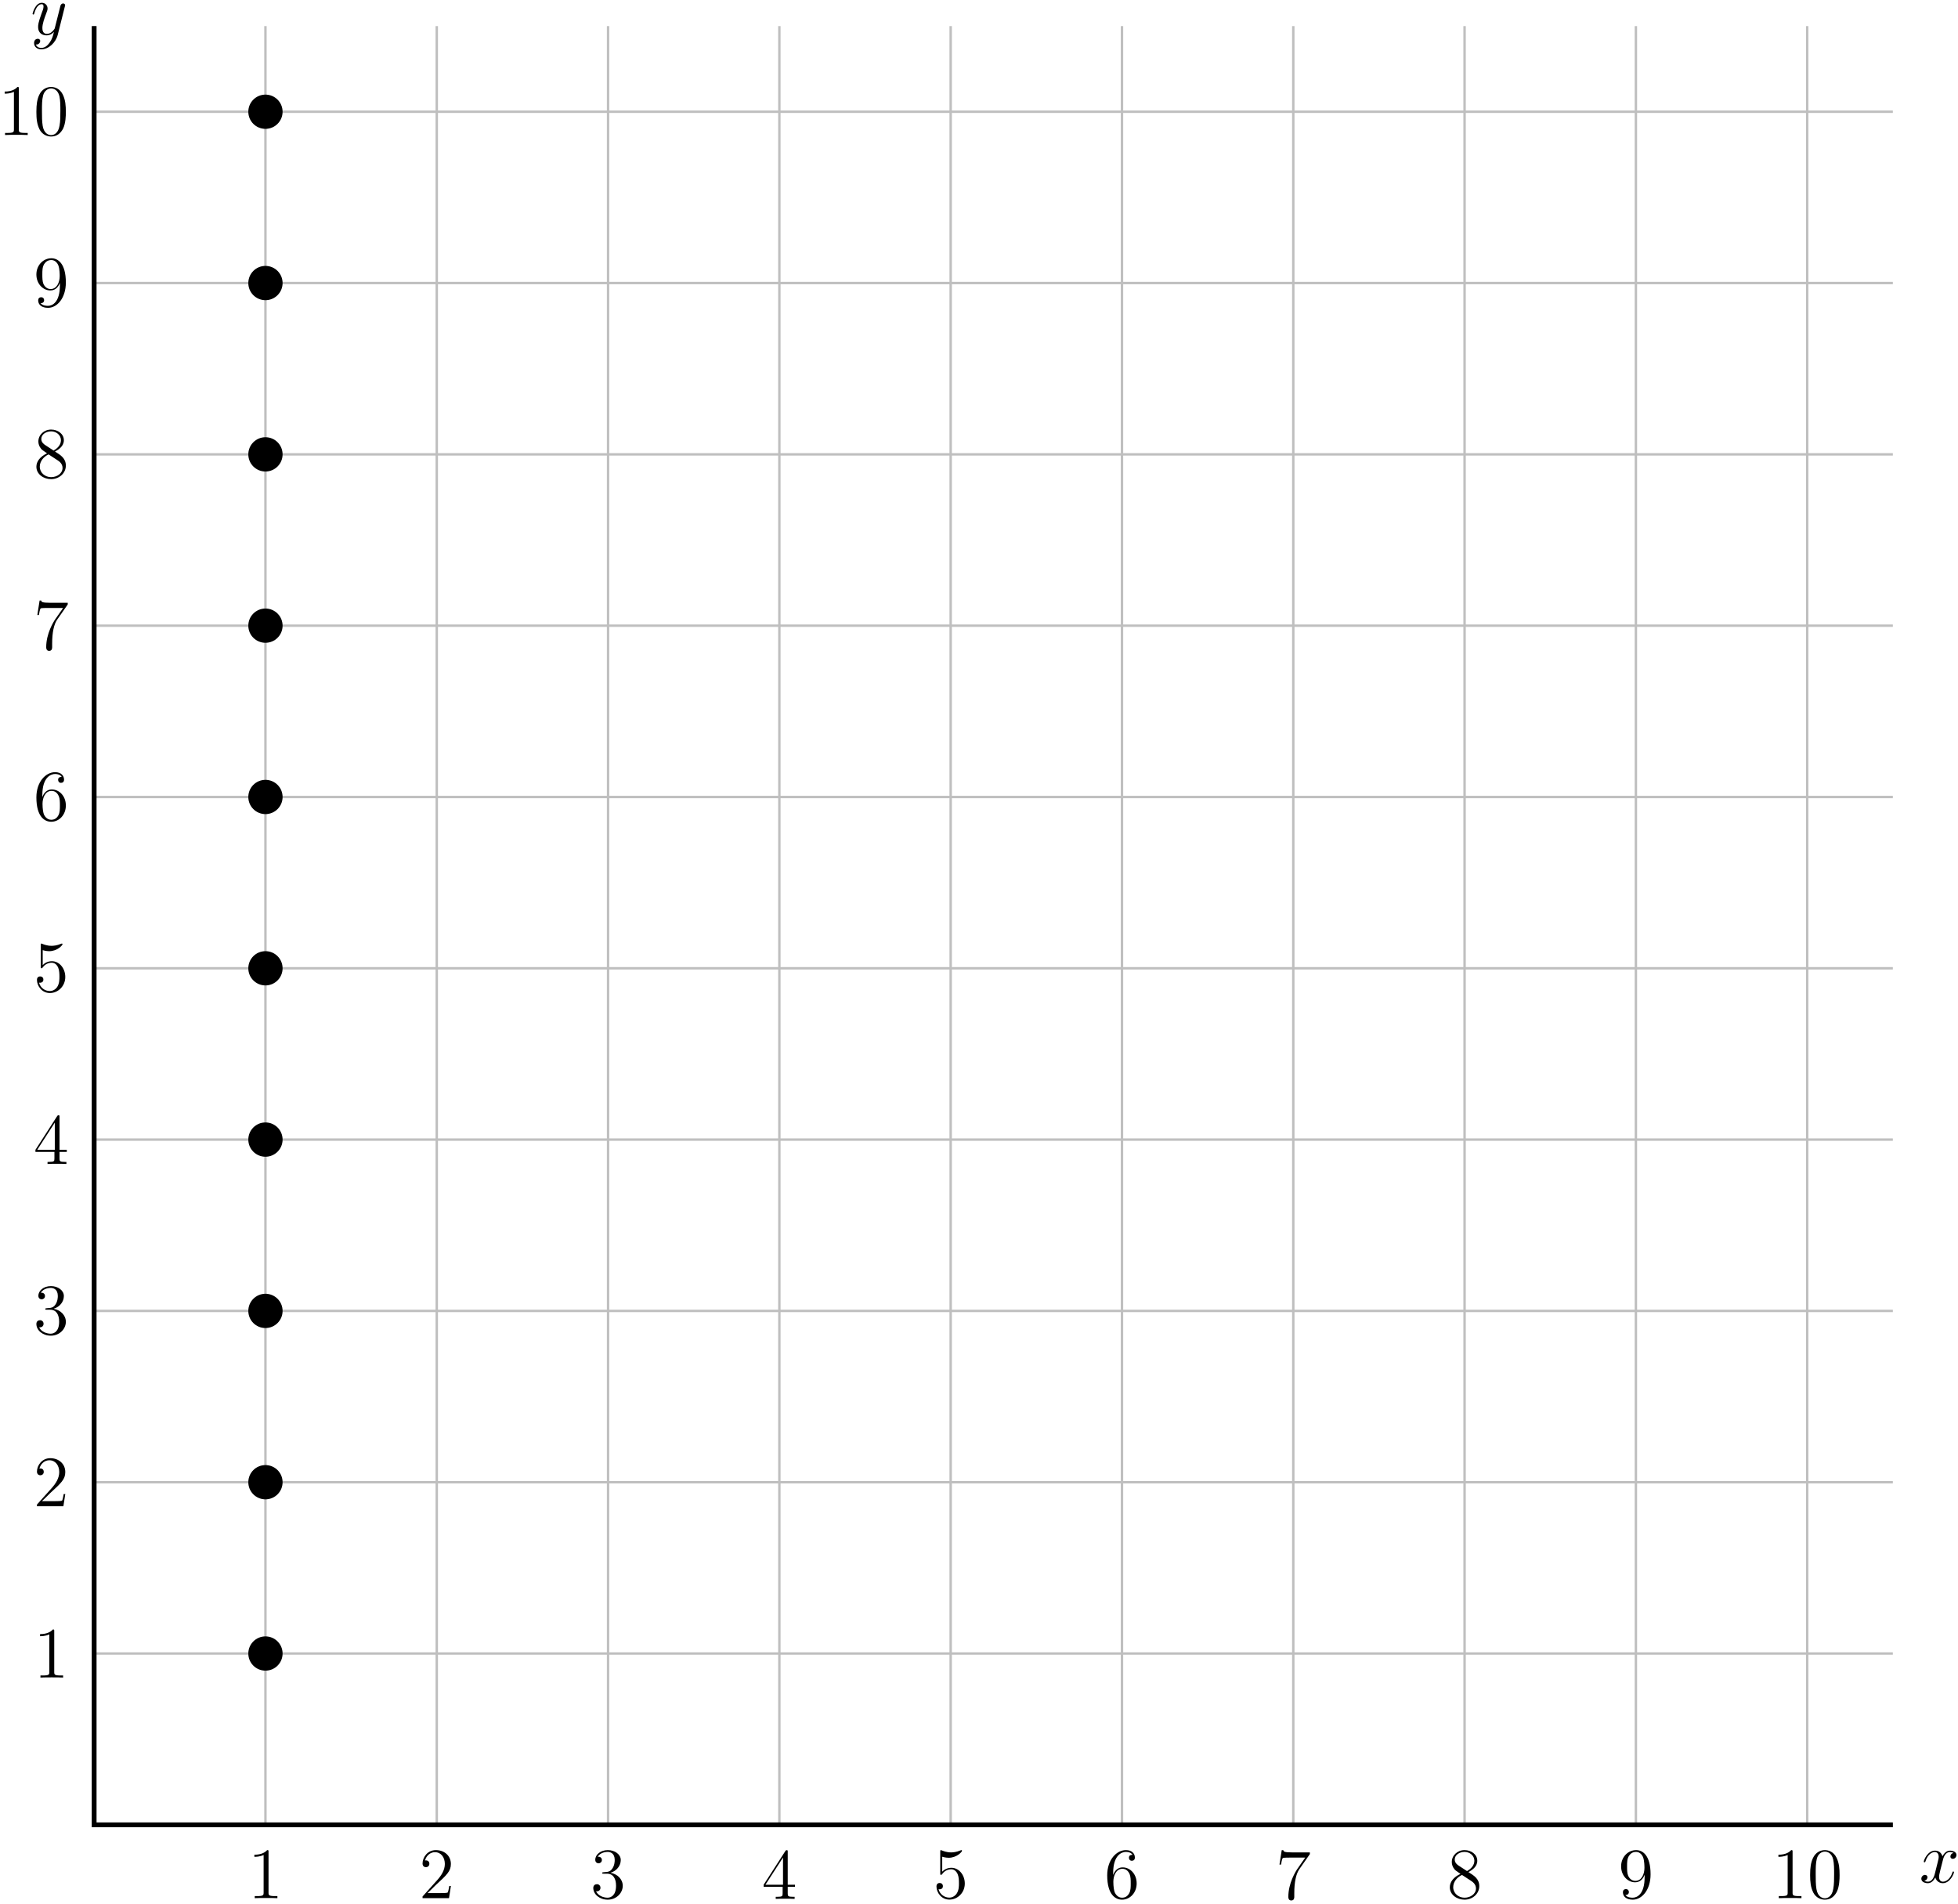
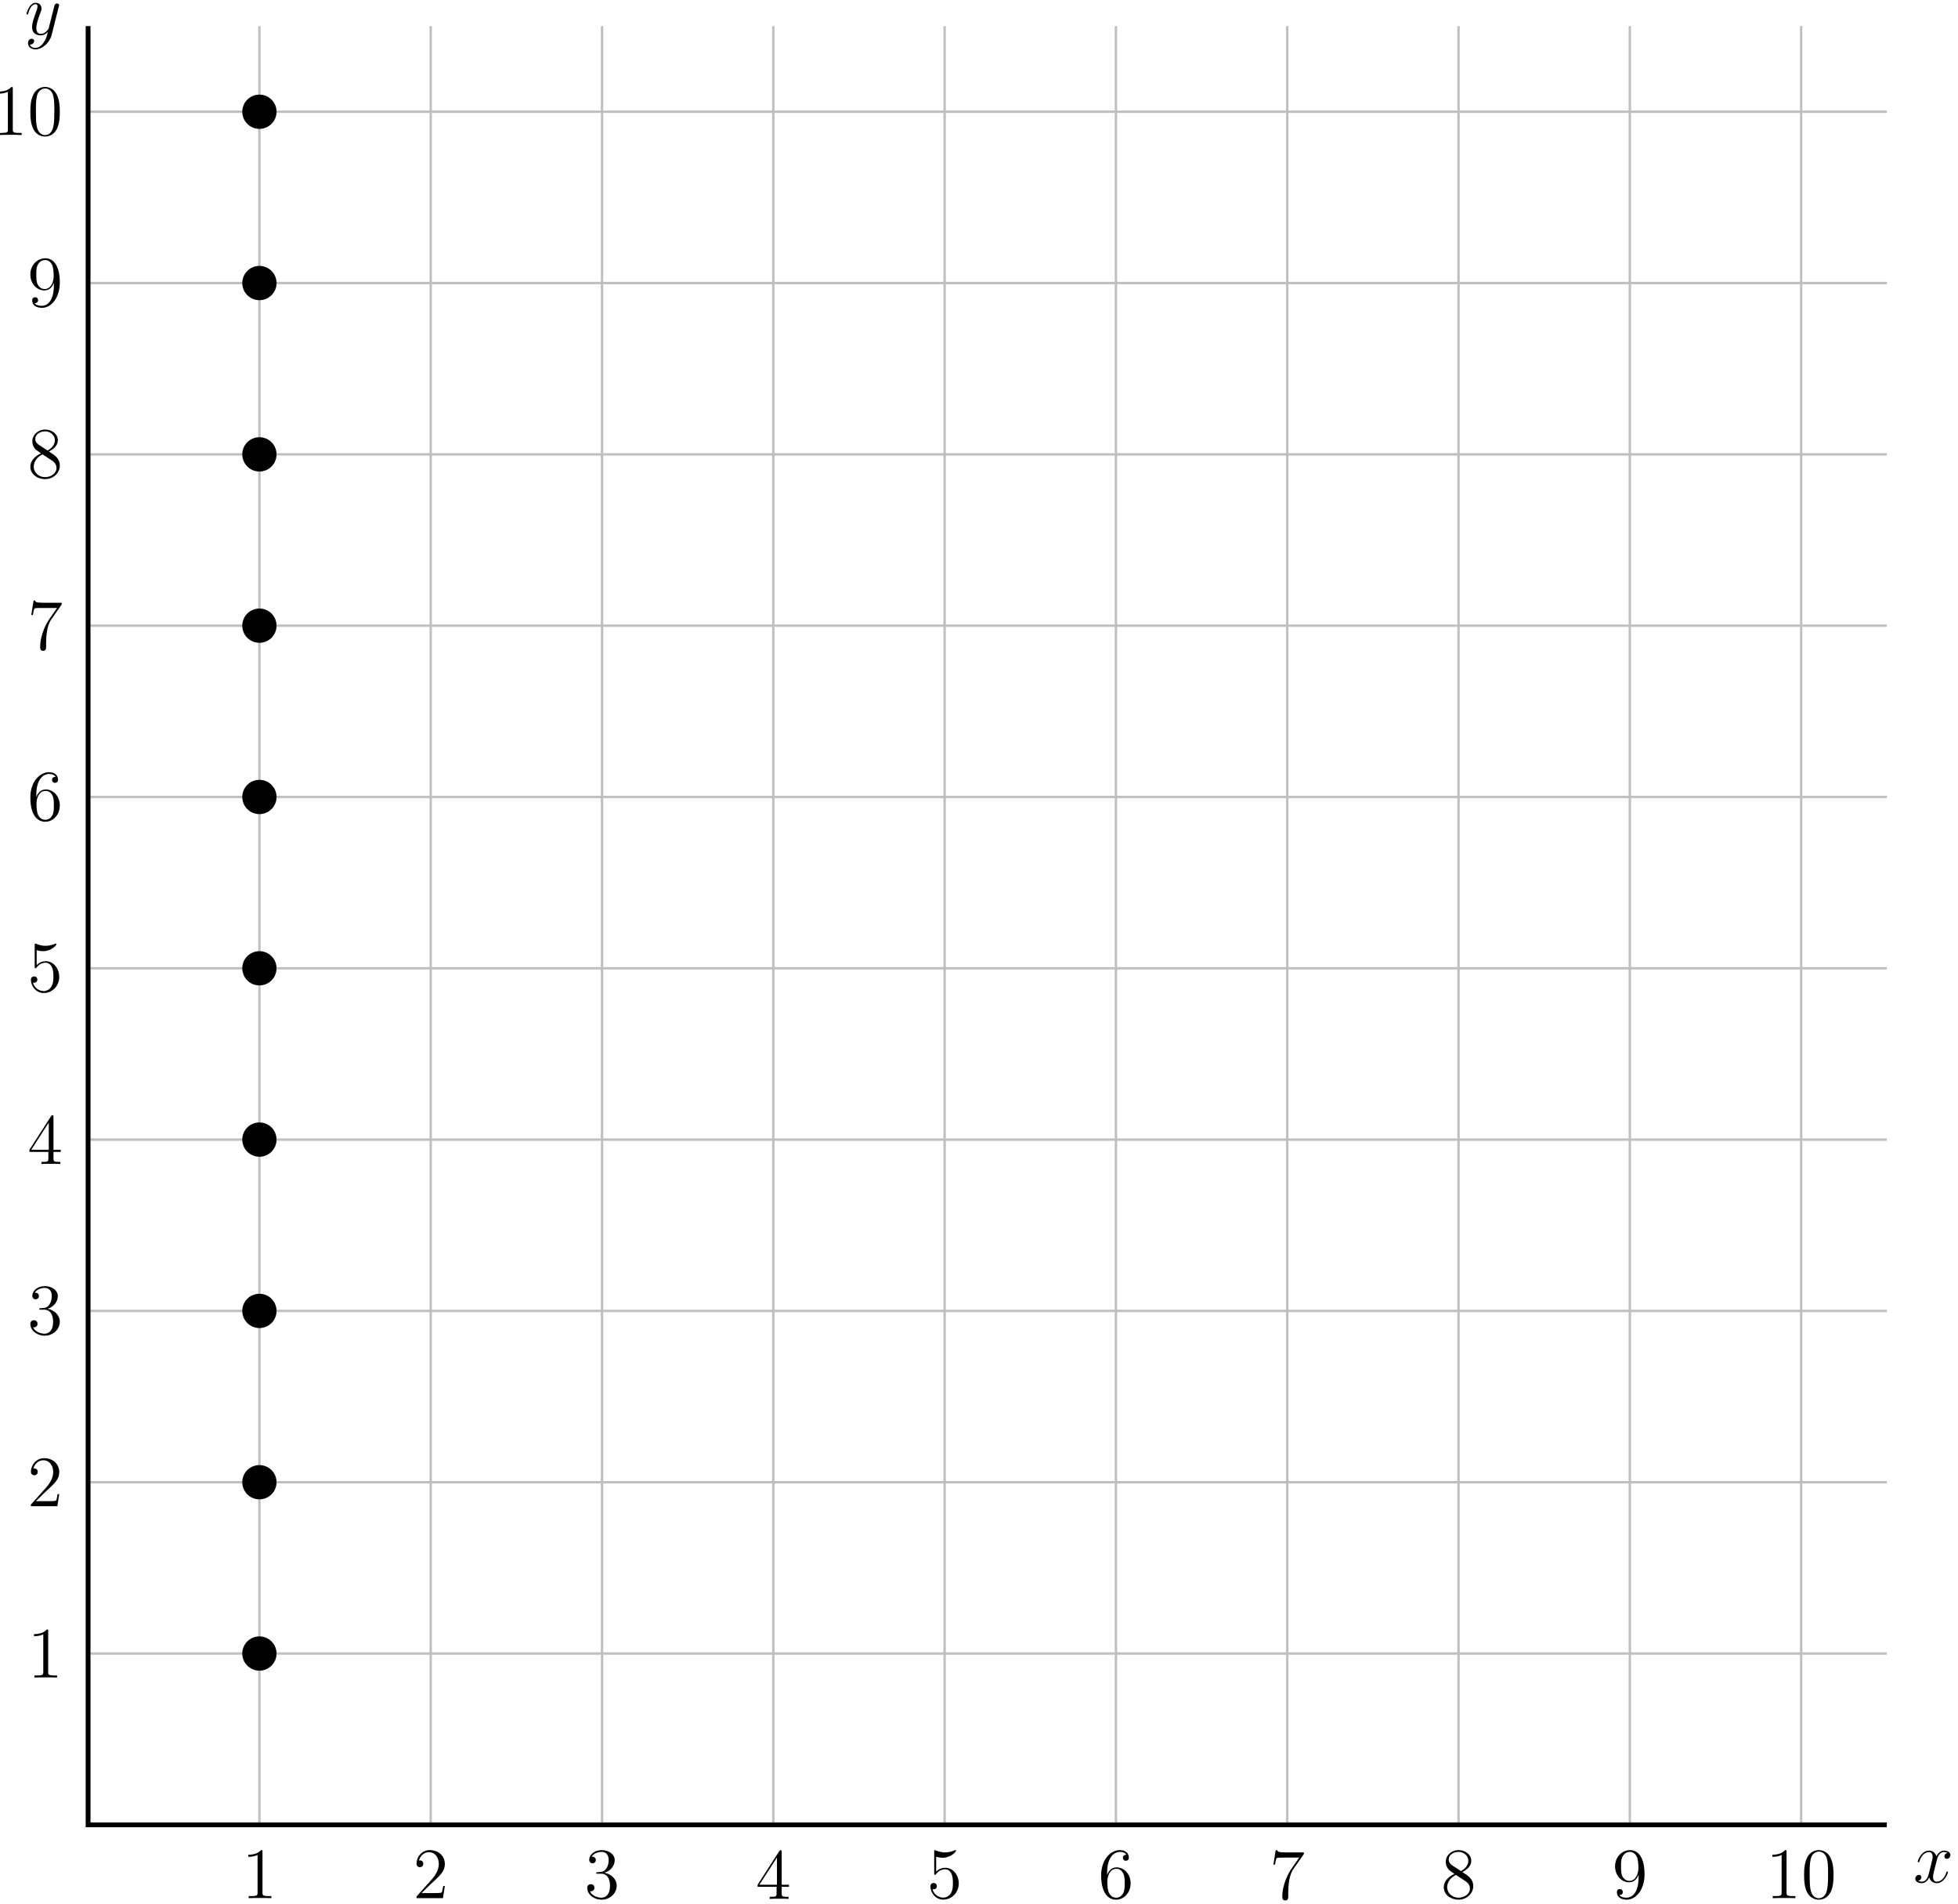
<svg xmlns="http://www.w3.org/2000/svg" xmlns:xlink="http://www.w3.org/1999/xlink" width="324pt" height="315pt" viewBox="0 0 324 315" version="1.1">
  <defs>
    <g>
      <symbol overflow="visible" id="glyph0-0">
        <path style="stroke:none;" d="" />
      </symbol>
      <symbol overflow="visible" id="glyph0-1">
        <path style="stroke:none;" d="M 3.141 1.344 C 2.828 1.797 2.359 2.203 1.766 2.203 C 1.625 2.203 1.047 2.172 0.875 1.625 C 0.906 1.641 0.969 1.641 0.984 1.641 C 1.344 1.641 1.594 1.328 1.594 1.047 C 1.594 0.781 1.359 0.688 1.188 0.688 C 0.984 0.688 0.578 0.828 0.578 1.406 C 0.578 2.016 1.094 2.438 1.766 2.438 C 2.969 2.438 4.172 1.344 4.5 0.016 L 5.672 -4.656 C 5.688 -4.703 5.719 -4.781 5.719 -4.859 C 5.719 -5.031 5.562 -5.156 5.391 -5.156 C 5.281 -5.156 5.031 -5.109 4.938 -4.75 L 4.047 -1.234 C 4 -1.016 4 -0.984 3.891 -0.859 C 3.656 -0.531 3.266 -0.125 2.688 -0.125 C 2.016 -0.125 1.953 -0.781 1.953 -1.094 C 1.953 -1.781 2.281 -2.703 2.609 -3.562 C 2.734 -3.906 2.812 -4.078 2.812 -4.312 C 2.812 -4.812 2.453 -5.266 1.859 -5.266 C 0.766 -5.266 0.328 -3.531 0.328 -3.438 C 0.328 -3.391 0.375 -3.328 0.453 -3.328 C 0.562 -3.328 0.578 -3.375 0.625 -3.547 C 0.906 -4.547 1.359 -5.031 1.828 -5.031 C 1.938 -5.031 2.141 -5.031 2.141 -4.641 C 2.141 -4.328 2.016 -3.984 1.828 -3.531 C 1.25 -1.953 1.25 -1.562 1.25 -1.281 C 1.25 -0.141 2.062 0.125 2.656 0.125 C 3 0.125 3.438 0.016 3.844 -0.438 L 3.859 -0.422 C 3.688 0.281 3.562 0.75 3.141 1.344 Z M 3.141 1.344 " />
      </symbol>
      <symbol overflow="visible" id="glyph0-2">
        <path style="stroke:none;" d="M 5.672 -4.875 C 5.281 -4.812 5.141 -4.516 5.141 -4.297 C 5.141 -4 5.359 -3.906 5.531 -3.906 C 5.891 -3.906 6.141 -4.219 6.141 -4.547 C 6.141 -5.047 5.562 -5.266 5.062 -5.266 C 4.344 -5.266 3.938 -4.547 3.828 -4.328 C 3.547 -5.219 2.812 -5.266 2.594 -5.266 C 1.375 -5.266 0.734 -3.703 0.734 -3.438 C 0.734 -3.391 0.781 -3.328 0.859 -3.328 C 0.953 -3.328 0.984 -3.406 1 -3.453 C 1.406 -4.781 2.219 -5.031 2.562 -5.031 C 3.094 -5.031 3.203 -4.531 3.203 -4.25 C 3.203 -3.984 3.125 -3.703 2.984 -3.125 L 2.578 -1.5 C 2.406 -0.781 2.062 -0.125 1.422 -0.125 C 1.359 -0.125 1.062 -0.125 0.812 -0.281 C 1.25 -0.359 1.344 -0.719 1.344 -0.859 C 1.344 -1.094 1.156 -1.25 0.938 -1.25 C 0.641 -1.25 0.328 -0.984 0.328 -0.609 C 0.328 -0.109 0.891 0.125 1.406 0.125 C 1.984 0.125 2.391 -0.328 2.641 -0.828 C 2.828 -0.125 3.438 0.125 3.875 0.125 C 5.094 0.125 5.734 -1.453 5.734 -1.703 C 5.734 -1.766 5.688 -1.812 5.625 -1.812 C 5.516 -1.812 5.5 -1.75 5.469 -1.656 C 5.141 -0.609 4.453 -0.125 3.906 -0.125 C 3.484 -0.125 3.266 -0.438 3.266 -0.922 C 3.266 -1.188 3.312 -1.375 3.5 -2.156 L 3.922 -3.797 C 4.094 -4.5 4.5 -5.031 5.062 -5.031 C 5.078 -5.031 5.422 -5.031 5.672 -4.875 Z M 5.672 -4.875 " />
      </symbol>
      <symbol overflow="visible" id="glyph1-0">
        <path style="stroke:none;" d="" />
      </symbol>
      <symbol overflow="visible" id="glyph1-1">
        <path style="stroke:none;" d="M 4.906 0 L 4.906 -0.344 L 4.531 -0.344 C 3.484 -0.344 3.438 -0.484 3.438 -0.922 L 3.438 -7.656 C 3.438 -7.938 3.438 -7.953 3.203 -7.953 C 2.922 -7.625 2.312 -7.188 1.094 -7.188 L 1.094 -6.844 C 1.359 -6.844 1.953 -6.844 2.625 -7.141 L 2.625 -0.922 C 2.625 -0.484 2.578 -0.344 1.531 -0.344 L 1.156 -0.344 L 1.156 0 C 1.484 -0.031 2.641 -0.031 3.031 -0.031 C 3.438 -0.031 4.578 -0.031 4.906 0 Z M 4.906 0 " />
      </symbol>
      <symbol overflow="visible" id="glyph1-2">
        <path style="stroke:none;" d="M 5.266 -2.016 L 5 -2.016 C 4.953 -1.812 4.859 -1.141 4.75 -0.953 C 4.656 -0.844 3.984 -0.844 3.625 -0.844 L 1.406 -0.844 C 1.734 -1.125 2.469 -1.891 2.766 -2.172 C 4.594 -3.844 5.266 -4.469 5.266 -5.656 C 5.266 -7.031 4.172 -7.953 2.781 -7.953 C 1.406 -7.953 0.578 -6.766 0.578 -5.734 C 0.578 -5.125 1.109 -5.125 1.141 -5.125 C 1.406 -5.125 1.703 -5.312 1.703 -5.688 C 1.703 -6.031 1.484 -6.25 1.141 -6.25 C 1.047 -6.25 1.016 -6.25 0.984 -6.234 C 1.203 -7.047 1.859 -7.609 2.625 -7.609 C 3.641 -7.609 4.266 -6.75 4.266 -5.656 C 4.266 -4.641 3.688 -3.75 3 -2.984 L 0.578 -0.281 L 0.578 0 L 4.953 0 Z M 5.266 -2.016 " />
      </symbol>
      <symbol overflow="visible" id="glyph1-3">
        <path style="stroke:none;" d="M 5.359 -2.047 C 5.359 -3.141 4.469 -4 3.328 -4.203 C 4.359 -4.5 5.031 -5.375 5.031 -6.312 C 5.031 -7.25 4.047 -7.953 2.891 -7.953 C 1.703 -7.953 0.812 -7.219 0.812 -6.344 C 0.812 -5.875 1.188 -5.766 1.359 -5.766 C 1.609 -5.766 1.906 -5.953 1.906 -6.312 C 1.906 -6.688 1.609 -6.859 1.344 -6.859 C 1.281 -6.859 1.25 -6.859 1.219 -6.844 C 1.672 -7.656 2.797 -7.656 2.859 -7.656 C 3.25 -7.656 4.031 -7.484 4.031 -6.312 C 4.031 -6.078 4 -5.422 3.641 -4.906 C 3.281 -4.375 2.875 -4.344 2.562 -4.328 L 2.203 -4.297 C 2 -4.281 1.953 -4.266 1.953 -4.156 C 1.953 -4.047 2.016 -4.047 2.219 -4.047 L 2.766 -4.047 C 3.797 -4.047 4.25 -3.203 4.25 -2.062 C 4.25 -0.484 3.438 -0.078 2.844 -0.078 C 2.266 -0.078 1.297 -0.344 0.938 -1.141 C 1.328 -1.078 1.672 -1.297 1.672 -1.719 C 1.672 -2.062 1.422 -2.312 1.094 -2.312 C 0.797 -2.312 0.484 -2.141 0.484 -1.688 C 0.484 -0.625 1.547 0.25 2.875 0.25 C 4.297 0.25 5.359 -0.844 5.359 -2.047 Z M 5.359 -2.047 " />
      </symbol>
      <symbol overflow="visible" id="glyph1-4">
        <path style="stroke:none;" d="M 5.516 -2 L 5.516 -2.344 L 4.312 -2.344 L 4.312 -7.781 C 4.312 -8.016 4.312 -8.062 4.141 -8.062 C 4.047 -8.062 4.016 -8.062 3.922 -7.922 L 0.328 -2.344 L 0.328 -2 L 3.469 -2 L 3.469 -0.906 C 3.469 -0.469 3.438 -0.344 2.562 -0.344 L 2.328 -0.344 L 2.328 0 C 2.609 -0.031 3.547 -0.031 3.891 -0.031 C 4.219 -0.031 5.172 -0.031 5.453 0 L 5.453 -0.344 L 5.219 -0.344 C 4.344 -0.344 4.312 -0.469 4.312 -0.906 L 4.312 -2 Z M 3.531 -2.344 L 0.625 -2.344 L 3.531 -6.844 Z M 3.531 -2.344 " />
      </symbol>
      <symbol overflow="visible" id="glyph1-5">
        <path style="stroke:none;" d="M 5.266 -2.406 C 5.266 -3.828 4.297 -5.016 3.047 -5.016 C 2.359 -5.016 1.844 -4.703 1.531 -4.375 L 1.531 -6.844 C 2.047 -6.688 2.469 -6.672 2.594 -6.672 C 3.938 -6.672 4.812 -7.656 4.812 -7.828 C 4.812 -7.875 4.781 -7.938 4.703 -7.938 C 4.703 -7.938 4.656 -7.938 4.547 -7.891 C 3.891 -7.609 3.312 -7.562 3 -7.562 C 2.219 -7.562 1.656 -7.812 1.422 -7.906 C 1.344 -7.938 1.297 -7.938 1.297 -7.938 C 1.203 -7.938 1.203 -7.859 1.203 -7.672 L 1.203 -4.125 C 1.203 -3.906 1.203 -3.844 1.344 -3.844 C 1.406 -3.844 1.422 -3.844 1.547 -4 C 1.875 -4.484 2.438 -4.766 3.031 -4.766 C 3.672 -4.766 3.984 -4.188 4.078 -3.984 C 4.281 -3.516 4.297 -2.922 4.297 -2.469 C 4.297 -2.016 4.297 -1.344 3.953 -0.797 C 3.688 -0.375 3.234 -0.078 2.703 -0.078 C 1.906 -0.078 1.141 -0.609 0.922 -1.484 C 0.984 -1.453 1.047 -1.453 1.109 -1.453 C 1.312 -1.453 1.641 -1.562 1.641 -1.969 C 1.641 -2.312 1.406 -2.5 1.109 -2.5 C 0.891 -2.5 0.578 -2.391 0.578 -1.922 C 0.578 -0.906 1.406 0.25 2.719 0.25 C 4.078 0.25 5.266 -0.891 5.266 -2.406 Z M 5.266 -2.406 " />
      </symbol>
      <symbol overflow="visible" id="glyph1-6">
        <path style="stroke:none;" d="M 5.359 -2.438 C 5.359 -4.031 4.25 -5.094 3.047 -5.094 C 1.984 -5.094 1.594 -4.172 1.469 -3.844 L 1.469 -4.156 C 1.469 -7.188 2.938 -7.656 3.578 -7.656 C 4.016 -7.656 4.453 -7.531 4.672 -7.172 C 4.531 -7.172 4.078 -7.172 4.078 -6.688 C 4.078 -6.422 4.25 -6.188 4.562 -6.188 C 4.859 -6.188 5.062 -6.375 5.062 -6.719 C 5.062 -7.344 4.609 -7.953 3.578 -7.953 C 2.062 -7.953 0.484 -6.406 0.484 -3.781 C 0.484 -0.484 1.922 0.25 2.938 0.25 C 4.25 0.25 5.359 -0.891 5.359 -2.438 Z M 4.375 -2.453 C 4.375 -1.844 4.375 -1.297 4.141 -0.844 C 3.844 -0.281 3.422 -0.078 2.938 -0.078 C 2.188 -0.078 1.828 -0.734 1.719 -0.984 C 1.609 -1.297 1.5 -1.891 1.5 -2.719 C 1.5 -3.672 1.922 -4.859 3 -4.859 C 3.656 -4.859 4 -4.406 4.188 -4 C 4.375 -3.562 4.375 -2.969 4.375 -2.453 Z M 4.375 -2.453 " />
      </symbol>
      <symbol overflow="visible" id="glyph1-7">
        <path style="stroke:none;" d="M 5.672 -7.422 L 5.672 -7.703 L 2.797 -7.703 C 1.344 -7.703 1.328 -7.859 1.281 -8.078 L 1.016 -8.078 L 0.641 -5.688 L 0.906 -5.688 C 0.938 -5.906 1.047 -6.641 1.203 -6.781 C 1.297 -6.844 2.203 -6.844 2.359 -6.844 L 4.906 -6.844 L 3.641 -5.031 C 3.312 -4.562 2.109 -2.609 2.109 -0.359 C 2.109 -0.234 2.109 0.25 2.594 0.25 C 3.094 0.25 3.094 -0.219 3.094 -0.375 L 3.094 -0.969 C 3.094 -2.75 3.375 -4.141 3.938 -4.938 Z M 5.672 -7.422 " />
      </symbol>
      <symbol overflow="visible" id="glyph1-8">
        <path style="stroke:none;" d="M 5.359 -1.984 C 5.359 -3.203 4.5 -3.734 3.562 -4.312 C 4.156 -4.641 5.031 -5.188 5.031 -6.188 C 5.031 -7.234 4.031 -7.953 2.922 -7.953 C 1.75 -7.953 0.812 -7.078 0.812 -5.984 C 0.812 -5.578 0.938 -5.172 1.266 -4.766 C 1.406 -4.609 1.406 -4.609 2.25 -4.016 C 1.094 -3.484 0.484 -2.672 0.484 -1.812 C 0.484 -0.531 1.703 0.25 2.922 0.25 C 4.25 0.25 5.359 -0.734 5.359 -1.984 Z M 4.547 -6.188 C 4.547 -5.453 4.016 -4.859 3.328 -4.484 L 1.938 -5.391 C 1.781 -5.5 1.297 -5.812 1.297 -6.391 C 1.297 -7.172 2.109 -7.656 2.922 -7.656 C 3.781 -7.656 4.547 -7.047 4.547 -6.188 Z M 4.812 -1.609 C 4.812 -0.688 3.891 -0.078 2.922 -0.078 C 1.906 -0.078 1.047 -0.812 1.047 -1.812 C 1.047 -2.734 1.719 -3.484 2.5 -3.844 L 3.938 -2.906 C 4.25 -2.703 4.812 -2.328 4.812 -1.609 Z M 4.812 -1.609 " />
      </symbol>
      <symbol overflow="visible" id="glyph1-9">
        <path style="stroke:none;" d="M 5.359 -3.938 C 5.359 -7.141 4.016 -7.953 2.969 -7.953 C 1.656 -7.953 0.484 -6.844 0.484 -5.266 C 0.484 -3.688 1.609 -2.625 2.797 -2.625 C 3.688 -2.625 4.141 -3.266 4.375 -3.875 L 4.375 -3.484 C 4.375 -0.656 3.125 -0.078 2.406 -0.078 C 2.109 -0.078 1.484 -0.109 1.188 -0.531 L 1.25 -0.531 C 1.344 -0.5 1.766 -0.578 1.766 -1.016 C 1.766 -1.281 1.594 -1.5 1.281 -1.5 C 0.969 -1.5 0.781 -1.297 0.781 -0.984 C 0.781 -0.25 1.375 0.25 2.422 0.25 C 3.906 0.25 5.359 -1.344 5.359 -3.938 Z M 4.344 -5.016 C 4.344 -4 3.891 -2.859 2.844 -2.859 C 2.094 -2.859 1.766 -3.469 1.656 -3.688 C 1.469 -4.141 1.469 -4.719 1.469 -5.266 C 1.469 -5.922 1.469 -6.5 1.781 -7 C 2 -7.312 2.312 -7.656 2.969 -7.656 C 3.641 -7.656 4 -7.062 4.109 -6.797 C 4.344 -6.203 4.344 -5.188 4.344 -5.016 Z M 4.344 -5.016 " />
      </symbol>
      <symbol overflow="visible" id="glyph1-10">
        <path style="stroke:none;" d="M 5.359 -3.828 C 5.359 -4.812 5.297 -5.781 4.859 -6.688 C 4.375 -7.688 3.516 -7.953 2.922 -7.953 C 2.234 -7.953 1.391 -7.609 0.938 -6.609 C 0.609 -5.859 0.484 -5.109 0.484 -3.828 C 0.484 -2.672 0.578 -1.797 1 -0.938 C 1.469 -0.031 2.297 0.25 2.922 0.25 C 3.953 0.25 4.547 -0.375 4.906 -1.062 C 5.328 -1.953 5.359 -3.125 5.359 -3.828 Z M 4.453 -3.969 C 4.453 -3.172 4.453 -2.266 4.312 -1.531 C 4.094 -0.219 3.328 0.016 2.922 0.016 C 2.531 0.016 1.75 -0.203 1.531 -1.5 C 1.406 -2.219 1.406 -3.125 1.406 -3.969 C 1.406 -4.953 1.406 -5.828 1.594 -6.531 C 1.797 -7.344 2.406 -7.703 2.922 -7.703 C 3.375 -7.703 4.062 -7.438 4.297 -6.406 C 4.453 -5.719 4.453 -4.781 4.453 -3.969 Z M 4.453 -3.969 " />
      </symbol>
    </g>
  </defs>
  <g id="surface1">
-     <path style="fill:none;stroke-width:0.399;stroke-linecap:butt;stroke-linejoin:miter;stroke:rgb(75%,75%,75%);stroke-opacity:1;stroke-miterlimit:10;" d="M -0.001 0.001 L 297.64 0.001 M -0.001 28.349 L 297.64 28.349 M -0.001 56.692 L 297.64 56.692 M -0.001 85.04 L 297.64 85.04 M -0.001 113.388 L 297.64 113.388 M -0.001 141.735 L 297.64 141.735 M -0.001 170.079 L 297.64 170.079 M -0.001 198.427 L 297.64 198.427 M -0.001 226.774 L 297.64 226.774 M -0.001 255.122 L 297.64 255.122 M -0.001 283.47 L 297.64 283.47 M -0.001 0.001 L -0.001 297.642 M 28.347 0.001 L 28.347 297.642 M 56.694 0.001 L 56.694 297.642 M 85.042 0.001 L 85.042 297.642 M 113.386 0.001 L 113.386 297.642 M 141.733 0.001 L 141.733 297.642 M 170.081 0.001 L 170.081 297.642 M 198.429 0.001 L 198.429 297.642 M 226.773 0.001 L 226.773 297.642 M 255.12 0.001 L 255.12 297.642 M 283.468 0.001 L 283.468 297.642 " transform="matrix(1,0,0,-1,15.579,301.958)" />
-     <path style="fill:none;stroke-width:0.797;stroke-linecap:butt;stroke-linejoin:miter;stroke:rgb(0%,0%,0%);stroke-opacity:1;stroke-miterlimit:10;" d="M -0.001 297.642 L -0.001 0.001 L 297.64 0.001 " transform="matrix(1,0,0,-1,15.579,301.958)" />
+     <path style="fill:none;stroke-width:0.399;stroke-linecap:butt;stroke-linejoin:miter;stroke:rgb(75%,75%,75%);stroke-opacity:1;stroke-miterlimit:10;" d="M -0.001 0.001 L 297.64 0.001 M -0.001 28.349 L 297.64 28.349 M -0.001 56.692 L 297.64 56.692 M -0.001 85.04 L 297.64 85.04 M -0.001 113.388 L 297.64 113.388 M -0.001 141.735 L 297.64 141.735 M -0.001 170.079 L 297.64 170.079 M -0.001 198.427 L 297.64 198.427 M -0.001 226.774 L 297.64 226.774 M -0.001 255.122 L 297.64 255.122 M -0.001 283.47 L 297.64 283.47 M -0.001 0.001 L -0.001 297.642 M 28.347 0.001 L 28.347 297.642 M 56.694 0.001 L 56.694 297.642 M 85.042 0.001 L 85.042 297.642 M 113.386 0.001 L 113.386 297.642 M 141.733 0.001 L 141.733 297.642 M 170.081 0.001 L 170.081 297.642 M 198.429 0.001 L 198.429 297.642 M 226.773 0.001 L 226.773 297.642 M 255.12 0.001 L 255.12 297.642 M 283.468 0.001 L 283.468 297.642 " transform="matrix(1,0,0,-1,14.579,301.958)" />
+     <path style="fill:none;stroke-width:0.797;stroke-linecap:butt;stroke-linejoin:miter;stroke:rgb(0%,0%,0%);stroke-opacity:1;stroke-miterlimit:10;" d="M -0.001 297.642 L -0.001 0.001 L 297.64 0.001 " transform="matrix(1,0,0,-1,14.579,301.958)" />
    <g style="fill:rgb(0%,0%,0%);fill-opacity:1;">
-       <use xlink:href="#glyph0-1" x="5.059" y="5.728" />
+       <use xlink:href="#glyph0-1" x="4.059" y="5.728" />
    </g>
    <g style="fill:rgb(0%,0%,0%);fill-opacity:1;">
-       <use xlink:href="#glyph0-2" x="317.604" y="311.489" />
+       <use xlink:href="#glyph0-2" x="316.604" y="311.489" />
    </g>
    <g style="fill:rgb(0%,0%,0%);fill-opacity:1;">
-       <use xlink:href="#glyph1-1" x="40.997" y="314.092" />
+       <use xlink:href="#glyph1-1" x="39.997" y="314.092" />
    </g>
    <g style="fill:rgb(0%,0%,0%);fill-opacity:1;">
-       <use xlink:href="#glyph1-1" x="5.537" y="277.586" />
+       <use xlink:href="#glyph1-1" x="4.537" y="277.586" />
    </g>
    <g style="fill:rgb(0%,0%,0%);fill-opacity:1;">
-       <use xlink:href="#glyph1-2" x="69.344" y="314.092" />
+       <use xlink:href="#glyph1-2" x="68.344" y="314.092" />
    </g>
    <g style="fill:rgb(0%,0%,0%);fill-opacity:1;">
-       <use xlink:href="#glyph1-2" x="5.537" y="249.24" />
+       <use xlink:href="#glyph1-2" x="4.537" y="249.24" />
    </g>
    <g style="fill:rgb(0%,0%,0%);fill-opacity:1;">
-       <use xlink:href="#glyph1-3" x="97.69" y="314.092" />
+       <use xlink:href="#glyph1-3" x="96.69" y="314.092" />
    </g>
    <g style="fill:rgb(0%,0%,0%);fill-opacity:1;">
-       <use xlink:href="#glyph1-3" x="5.537" y="220.767" />
+       <use xlink:href="#glyph1-3" x="4.537" y="220.767" />
    </g>
    <g style="fill:rgb(0%,0%,0%);fill-opacity:1;">
-       <use xlink:href="#glyph1-4" x="126.037" y="314.212" />
+       <use xlink:href="#glyph1-4" x="125.037" y="314.212" />
    </g>
    <g style="fill:rgb(0%,0%,0%);fill-opacity:1;">
-       <use xlink:href="#glyph1-4" x="5.537" y="192.606" />
+       <use xlink:href="#glyph1-4" x="4.537" y="192.606" />
    </g>
    <g style="fill:rgb(0%,0%,0%);fill-opacity:1;">
-       <use xlink:href="#glyph1-5" x="154.384" y="314.08" />
+       <use xlink:href="#glyph1-5" x="153.384" y="314.08" />
    </g>
    <g style="fill:rgb(0%,0%,0%);fill-opacity:1;">
-       <use xlink:href="#glyph1-5" x="5.537" y="164.068" />
+       <use xlink:href="#glyph1-5" x="4.537" y="164.068" />
    </g>
    <g style="fill:rgb(0%,0%,0%);fill-opacity:1;">
-       <use xlink:href="#glyph1-6" x="182.731" y="314.092" />
+       <use xlink:href="#glyph1-6" x="181.731" y="314.092" />
    </g>
    <g style="fill:rgb(0%,0%,0%);fill-opacity:1;">
-       <use xlink:href="#glyph1-6" x="5.537" y="135.727" />
+       <use xlink:href="#glyph1-6" x="4.537" y="135.727" />
    </g>
    <g style="fill:rgb(0%,0%,0%);fill-opacity:1;">
-       <use xlink:href="#glyph1-7" x="211.078" y="314.224" />
+       <use xlink:href="#glyph1-7" x="210.078" y="314.224" />
    </g>
    <g style="fill:rgb(0%,0%,0%);fill-opacity:1;">
-       <use xlink:href="#glyph1-7" x="5.537" y="107.446" />
+       <use xlink:href="#glyph1-7" x="4.537" y="107.446" />
    </g>
    <g style="fill:rgb(0%,0%,0%);fill-opacity:1;">
-       <use xlink:href="#glyph1-8" x="239.424" y="314.092" />
+       <use xlink:href="#glyph1-8" x="238.424" y="314.092" />
    </g>
    <g style="fill:rgb(0%,0%,0%);fill-opacity:1;">
-       <use xlink:href="#glyph1-8" x="5.537" y="79.033" />
+       <use xlink:href="#glyph1-8" x="4.537" y="79.033" />
    </g>
    <g style="fill:rgb(0%,0%,0%);fill-opacity:1;">
-       <use xlink:href="#glyph1-9" x="267.771" y="314.092" />
+       <use xlink:href="#glyph1-9" x="266.771" y="314.092" />
    </g>
    <g style="fill:rgb(0%,0%,0%);fill-opacity:1;">
-       <use xlink:href="#glyph1-9" x="5.537" y="50.686" />
+       <use xlink:href="#glyph1-9" x="4.537" y="50.686" />
    </g>
    <g style="fill:rgb(0%,0%,0%);fill-opacity:1;">
-       <use xlink:href="#glyph1-1" x="293.189" y="314.092" />
-       <use xlink:href="#glyph1-10" x="299.047" y="314.092" />
+       <use xlink:href="#glyph1-1" x="292.189" y="314.092" />
+       <use xlink:href="#glyph1-10" x="298.047" y="314.092" />
    </g>
    <g style="fill:rgb(0%,0%,0%);fill-opacity:1;">
-       <use xlink:href="#glyph1-1" x="-0.321" y="22.34" />
-       <use xlink:href="#glyph1-10" x="5.537" y="22.34" />
+       <use xlink:href="#glyph1-1" x="-1.321" y="22.34" />
+       <use xlink:href="#glyph1-10" x="4.537" y="22.34" />
    </g>
-     <path style=" stroke:none;fill-rule:nonzero;fill:rgb(0%,0%,0%);fill-opacity:1;" d="M 46.762 273.609 C 46.762 272.047 45.492 270.777 43.926 270.777 C 42.359 270.777 41.09 272.047 41.09 273.609 C 41.09 275.176 42.359 276.445 43.926 276.445 C 45.492 276.445 46.762 275.176 46.762 273.609 Z M 46.762 273.609 " />
-     <path style=" stroke:none;fill-rule:nonzero;fill:rgb(0%,0%,0%);fill-opacity:1;" d="M 46.762 245.266 C 46.762 243.699 45.492 242.43 43.926 242.43 C 42.359 242.43 41.09 243.699 41.09 245.266 C 41.09 246.828 42.359 248.098 43.926 248.098 C 45.492 248.098 46.762 246.828 46.762 245.266 Z M 46.762 245.266 " />
-     <path style=" stroke:none;fill-rule:nonzero;fill:rgb(0%,0%,0%);fill-opacity:1;" d="M 46.762 216.918 C 46.762 215.352 45.492 214.082 43.926 214.082 C 42.359 214.082 41.09 215.352 41.09 216.918 C 41.09 218.484 42.359 219.754 43.926 219.754 C 45.492 219.754 46.762 218.484 46.762 216.918 Z M 46.762 216.918 " />
-     <path style=" stroke:none;fill-rule:nonzero;fill:rgb(0%,0%,0%);fill-opacity:1;" d="M 46.762 188.57 C 46.762 187.004 45.492 185.734 43.926 185.734 C 42.359 185.734 41.09 187.004 41.09 188.57 C 41.09 190.137 42.359 191.406 43.926 191.406 C 45.492 191.406 46.762 190.137 46.762 188.57 Z M 46.762 188.57 " />
-     <path style=" stroke:none;fill-rule:nonzero;fill:rgb(0%,0%,0%);fill-opacity:1;" d="M 46.762 160.223 C 46.762 158.66 45.492 157.391 43.926 157.391 C 42.359 157.391 41.09 158.66 41.09 160.223 C 41.09 161.789 42.359 163.059 43.926 163.059 C 45.492 163.059 46.762 161.789 46.762 160.223 Z M 46.762 160.223 " />
-     <path style=" stroke:none;fill-rule:nonzero;fill:rgb(0%,0%,0%);fill-opacity:1;" d="M 46.762 131.879 C 46.762 130.312 45.492 129.043 43.926 129.043 C 42.359 129.043 41.09 130.312 41.09 131.879 C 41.09 133.441 42.359 134.711 43.926 134.711 C 45.492 134.711 46.762 133.441 46.762 131.879 Z M 46.762 131.879 " />
-     <path style=" stroke:none;fill-rule:nonzero;fill:rgb(0%,0%,0%);fill-opacity:1;" d="M 46.762 103.531 C 46.762 101.965 45.492 100.695 43.926 100.695 C 42.359 100.695 41.09 101.965 41.09 103.531 C 41.09 105.098 42.359 106.363 43.926 106.363 C 45.492 106.363 46.762 105.098 46.762 103.531 Z M 46.762 103.531 " />
-     <path style=" stroke:none;fill-rule:nonzero;fill:rgb(0%,0%,0%);fill-opacity:1;" d="M 46.762 75.184 C 46.762 73.617 45.492 72.348 43.926 72.348 C 42.359 72.348 41.09 73.617 41.09 75.184 C 41.09 76.75 42.359 78.02 43.926 78.02 C 45.492 78.02 46.762 76.75 46.762 75.184 Z M 46.762 75.184 " />
-     <path style=" stroke:none;fill-rule:nonzero;fill:rgb(0%,0%,0%);fill-opacity:1;" d="M 46.762 46.836 C 46.762 45.27 45.492 44 43.926 44 C 42.359 44 41.09 45.27 41.09 46.836 C 41.09 48.402 42.359 49.672 43.926 49.672 C 45.492 49.672 46.762 48.402 46.762 46.836 Z M 46.762 46.836 " />
-     <path style=" stroke:none;fill-rule:nonzero;fill:rgb(0%,0%,0%);fill-opacity:1;" d="M 46.762 18.488 C 46.762 16.926 45.492 15.656 43.926 15.656 C 42.359 15.656 41.09 16.926 41.09 18.488 C 41.09 20.055 42.359 21.324 43.926 21.324 C 45.492 21.324 46.762 20.055 46.762 18.488 Z M 46.762 18.488 " />
+     <path style=" stroke:none;fill-rule:nonzero;fill:rgb(0%,0%,0%);fill-opacity:1;" d="M 45.762 273.609 C 45.762 272.047 44.492 270.777 42.926 270.777 C 41.359 270.777 40.09 272.047 40.09 273.609 C 40.09 275.176 41.359 276.445 42.926 276.445 C 44.492 276.445 45.762 275.176 45.762 273.609 Z M 45.762 273.609 " />
+     <path style=" stroke:none;fill-rule:nonzero;fill:rgb(0%,0%,0%);fill-opacity:1;" d="M 45.762 245.266 C 45.762 243.699 44.492 242.43 42.926 242.43 C 41.359 242.43 40.09 243.699 40.09 245.266 C 40.09 246.828 41.359 248.098 42.926 248.098 C 44.492 248.098 45.762 246.828 45.762 245.266 Z M 45.762 245.266 " />
+     <path style=" stroke:none;fill-rule:nonzero;fill:rgb(0%,0%,0%);fill-opacity:1;" d="M 45.762 216.918 C 45.762 215.352 44.492 214.082 42.926 214.082 C 41.359 214.082 40.09 215.352 40.09 216.918 C 40.09 218.484 41.359 219.754 42.926 219.754 C 44.492 219.754 45.762 218.484 45.762 216.918 Z M 45.762 216.918 " />
+     <path style=" stroke:none;fill-rule:nonzero;fill:rgb(0%,0%,0%);fill-opacity:1;" d="M 45.762 188.57 C 45.762 187.004 44.492 185.734 42.926 185.734 C 41.359 185.734 40.09 187.004 40.09 188.57 C 40.09 190.137 41.359 191.406 42.926 191.406 C 44.492 191.406 45.762 190.137 45.762 188.57 Z M 45.762 188.57 " />
+     <path style=" stroke:none;fill-rule:nonzero;fill:rgb(0%,0%,0%);fill-opacity:1;" d="M 45.762 160.223 C 45.762 158.66 44.492 157.391 42.926 157.391 C 41.359 157.391 40.09 158.66 40.09 160.223 C 40.09 161.789 41.359 163.059 42.926 163.059 C 44.492 163.059 45.762 161.789 45.762 160.223 Z M 45.762 160.223 " />
+     <path style=" stroke:none;fill-rule:nonzero;fill:rgb(0%,0%,0%);fill-opacity:1;" d="M 45.762 131.879 C 45.762 130.312 44.492 129.043 42.926 129.043 C 41.359 129.043 40.09 130.312 40.09 131.879 C 40.09 133.441 41.359 134.711 42.926 134.711 C 44.492 134.711 45.762 133.441 45.762 131.879 Z M 45.762 131.879 " />
+     <path style=" stroke:none;fill-rule:nonzero;fill:rgb(0%,0%,0%);fill-opacity:1;" d="M 45.762 103.531 C 45.762 101.965 44.492 100.695 42.926 100.695 C 41.359 100.695 40.09 101.965 40.09 103.531 C 40.09 105.098 41.359 106.363 42.926 106.363 C 44.492 106.363 45.762 105.098 45.762 103.531 Z M 45.762 103.531 " />
+     <path style=" stroke:none;fill-rule:nonzero;fill:rgb(0%,0%,0%);fill-opacity:1;" d="M 45.762 75.184 C 45.762 73.617 44.492 72.348 42.926 72.348 C 41.359 72.348 40.09 73.617 40.09 75.184 C 40.09 76.75 41.359 78.02 42.926 78.02 C 44.492 78.02 45.762 76.75 45.762 75.184 Z M 45.762 75.184 " />
+     <path style=" stroke:none;fill-rule:nonzero;fill:rgb(0%,0%,0%);fill-opacity:1;" d="M 45.762 46.836 C 45.762 45.27 44.492 44 42.926 44 C 41.359 44 40.09 45.27 40.09 46.836 C 40.09 48.402 41.359 49.672 42.926 49.672 C 44.492 49.672 45.762 48.402 45.762 46.836 Z M 45.762 46.836 " />
+     <path style=" stroke:none;fill-rule:nonzero;fill:rgb(0%,0%,0%);fill-opacity:1;" d="M 45.762 18.488 C 45.762 16.926 44.492 15.656 42.926 15.656 C 41.359 15.656 40.09 16.926 40.09 18.488 C 40.09 20.055 41.359 21.324 42.926 21.324 C 44.492 21.324 45.762 20.055 45.762 18.488 Z M 45.762 18.488 " />
  </g>
</svg>
